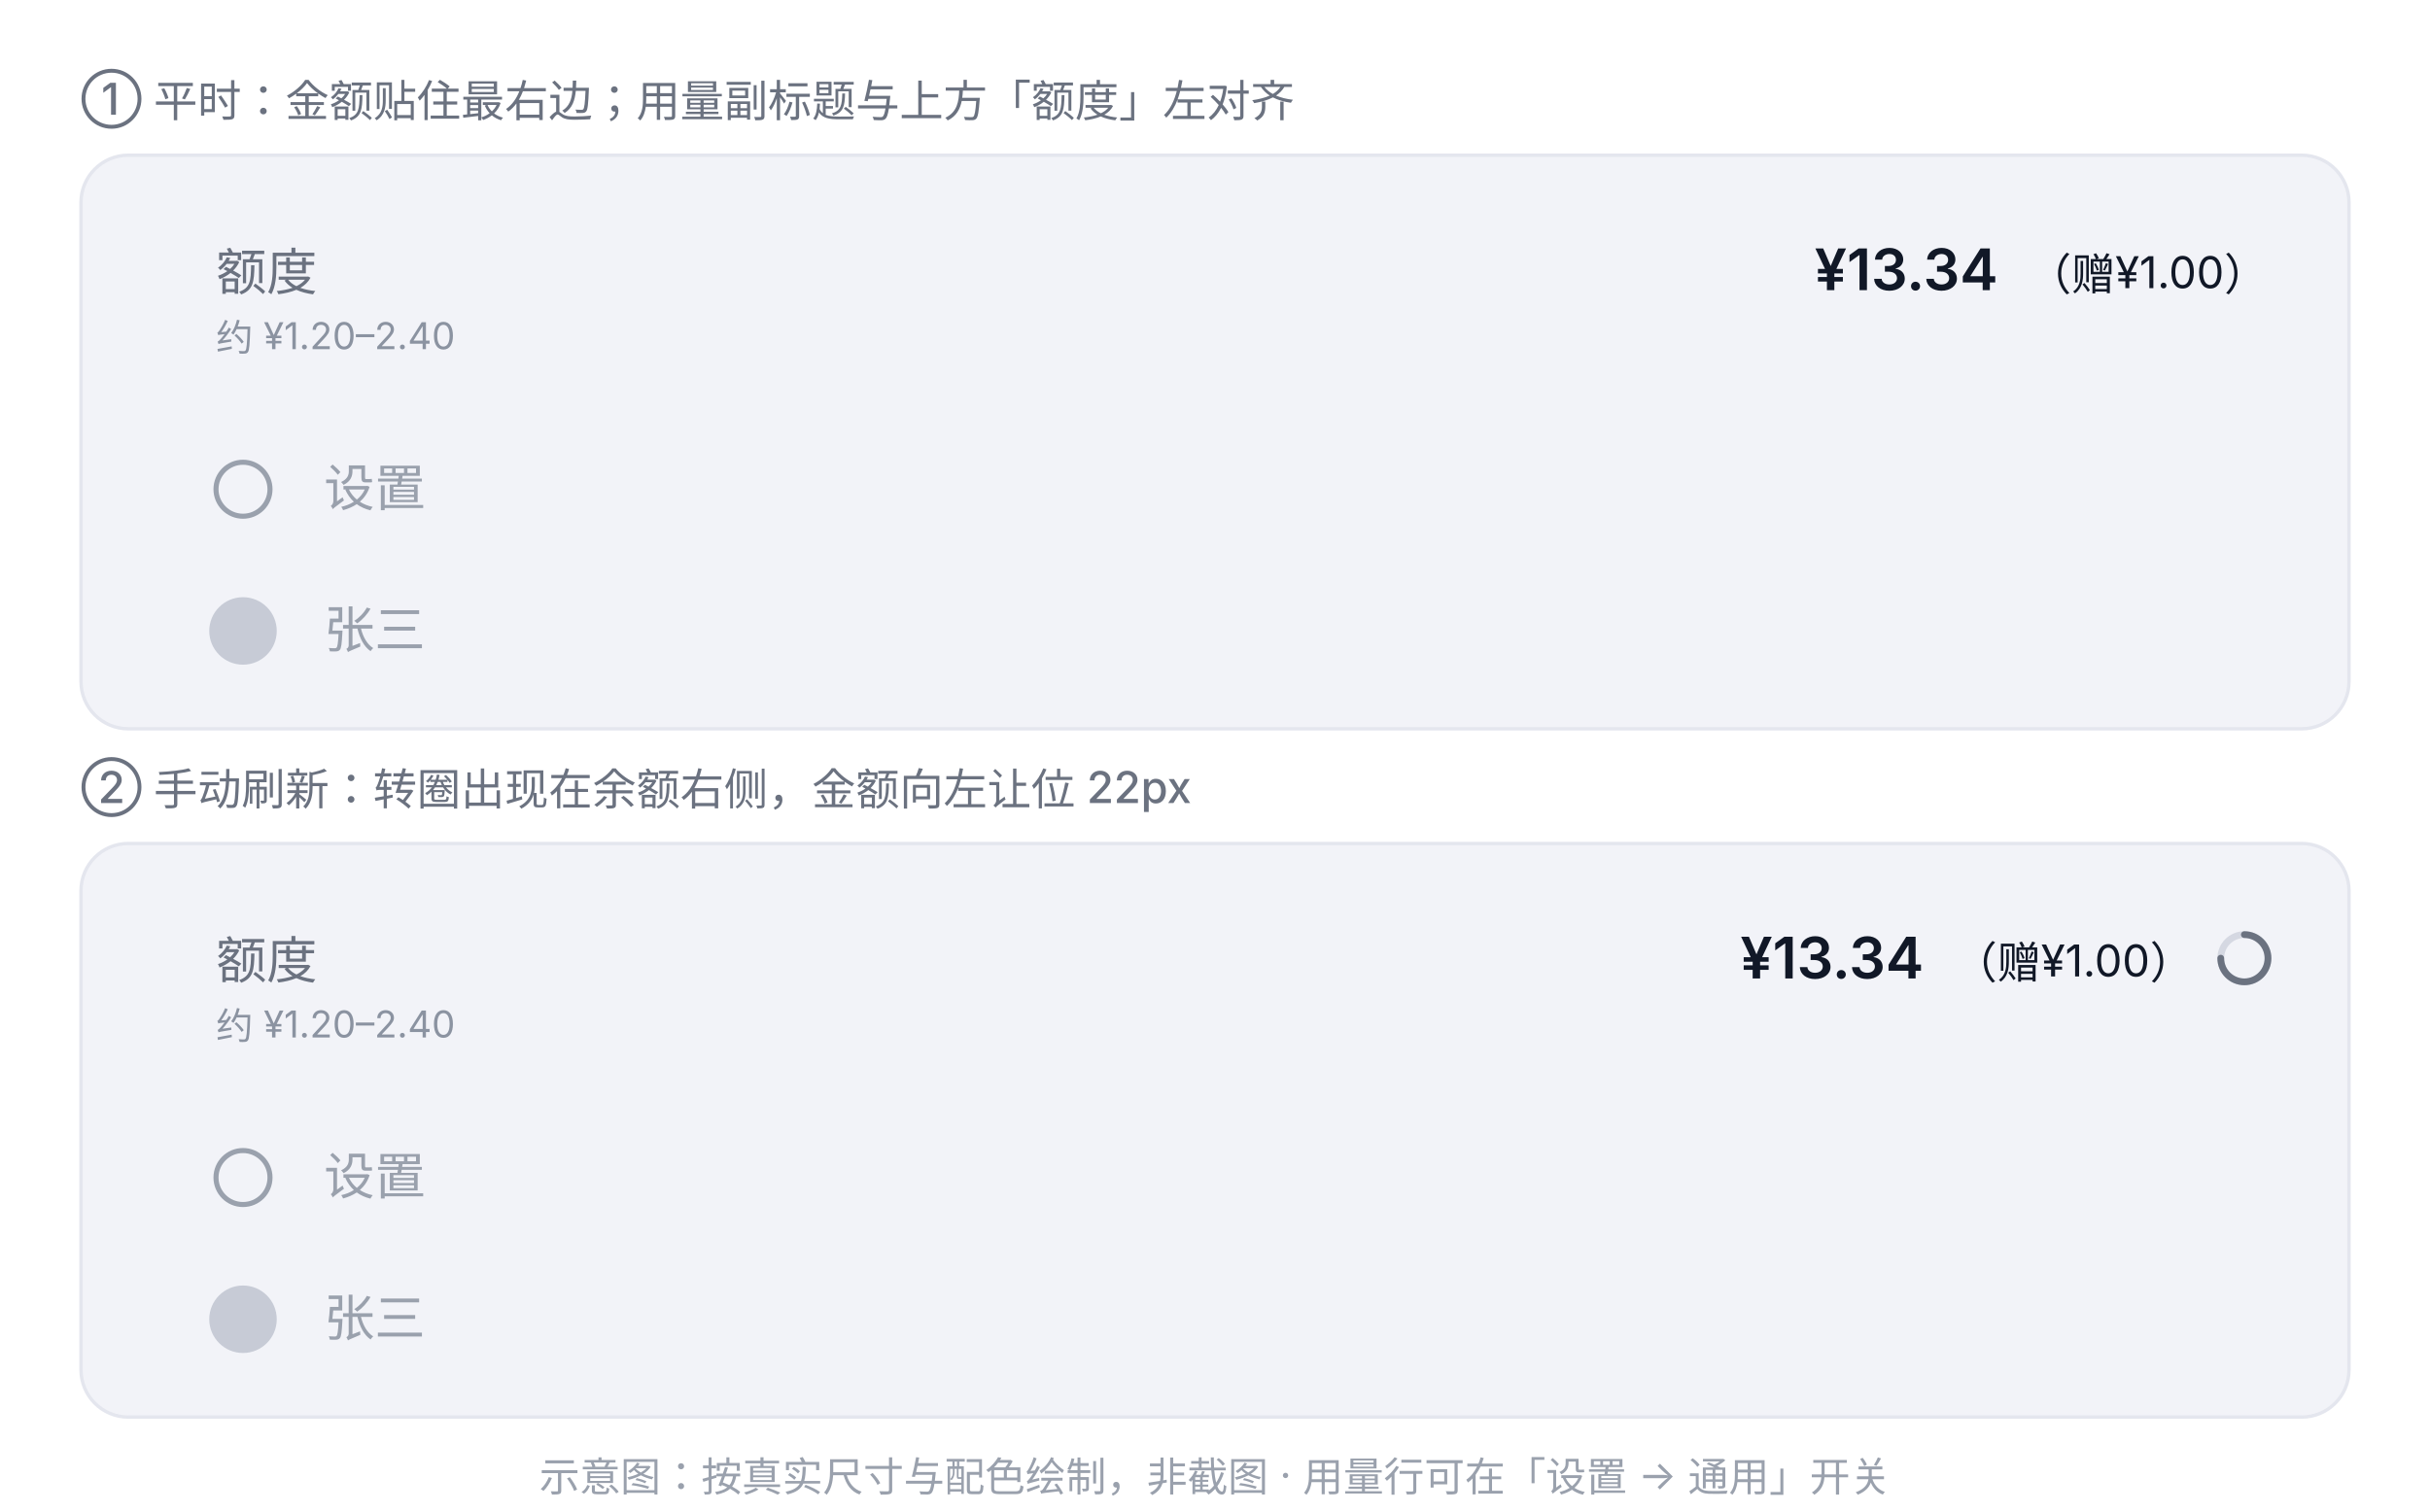
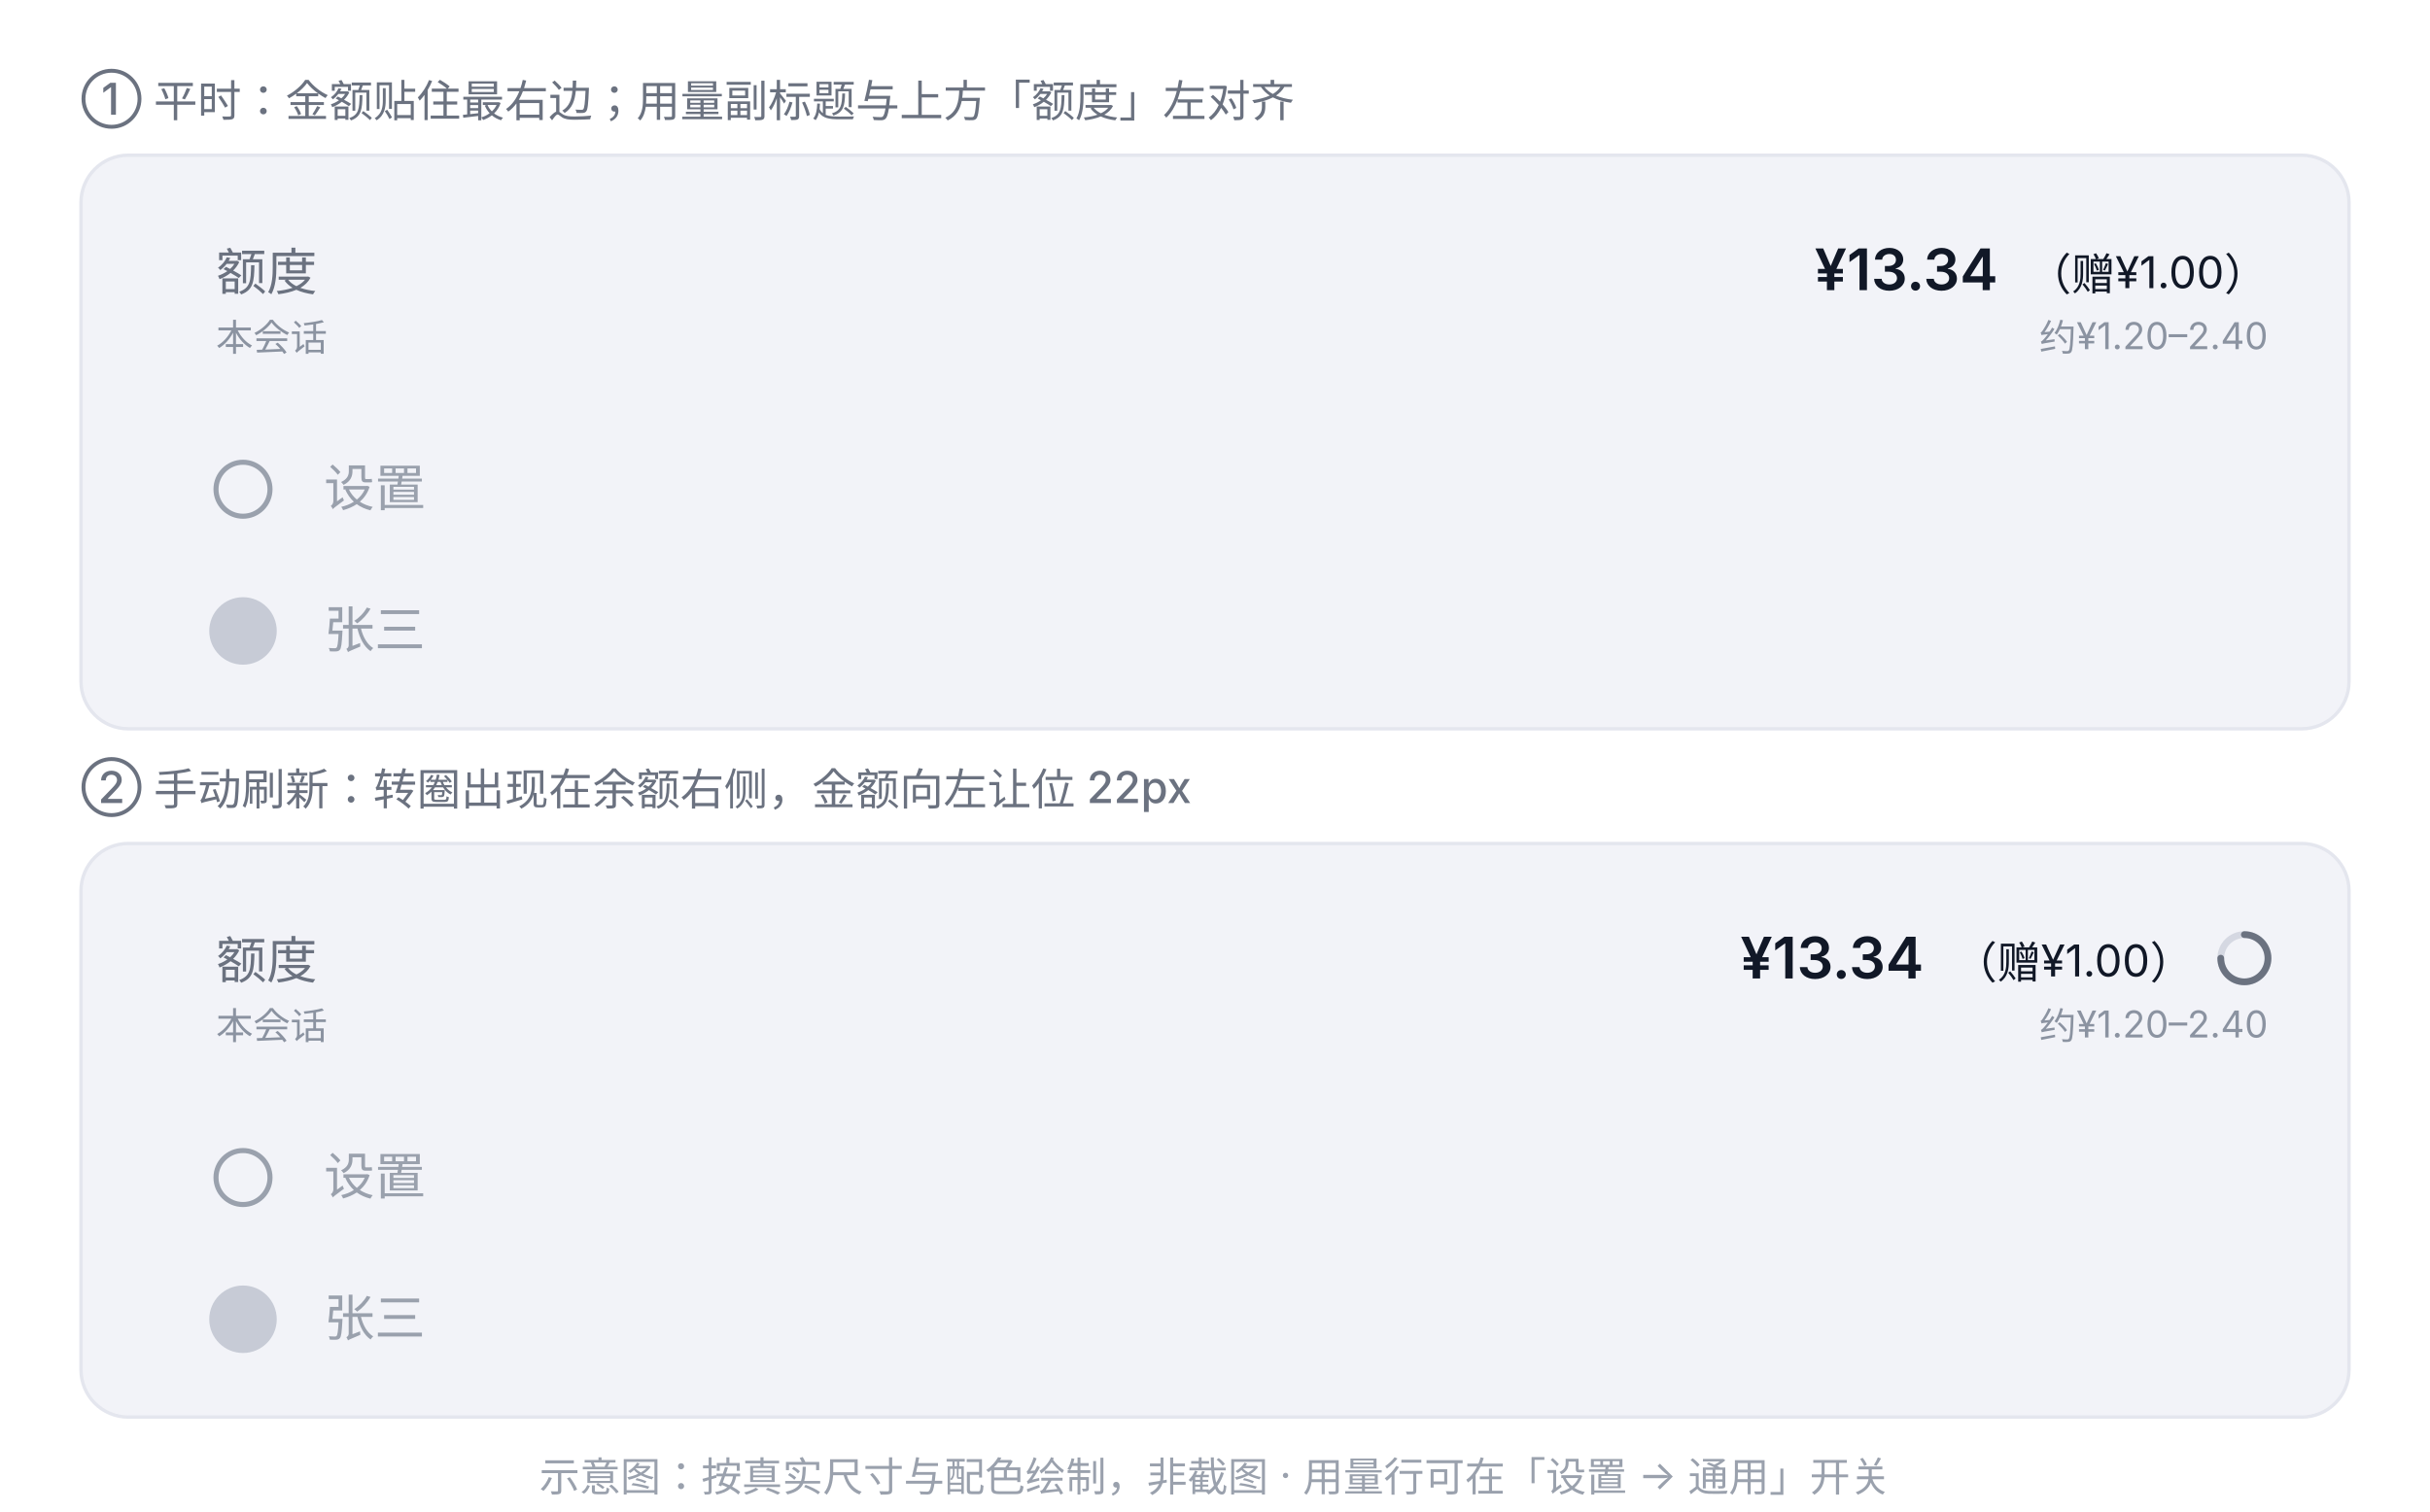
<svg xmlns="http://www.w3.org/2000/svg" width="720" height="448" viewBox="0 0 720 448" role="img" aria-label="dsh-quota-usage 在侧边栏底部的两个状态">
  <style>
    .plate { fill: #f2f3f8; stroke: #e4e6ee; stroke-width: 1; }
    .label { font: 400 15px -apple-system, BlinkMacSystemFont, "Segoe UI", "PingFang SC", "Microsoft YaHei", sans-serif; fill: #6b7280; }
    .value { font: 600 17px -apple-system, BlinkMacSystemFont, "Segoe UI", "PingFang SC", "Microsoft YaHei", sans-serif; fill: #111827; }
    .bonus { font: 400 13px -apple-system, BlinkMacSystemFont, "Segoe UI", "PingFang SC", "Microsoft YaHei", sans-serif; fill: #111827; }
    .sub { font: 400 11px -apple-system, BlinkMacSystemFont, "Segoe UI", "PingFang SC", "Microsoft YaHei", sans-serif; fill: #8b93a1; }
    .muted { font: 400 15px -apple-system, BlinkMacSystemFont, "Segoe UI", "PingFang SC", "Microsoft YaHei", sans-serif; fill: #9aa1ad; }
    .caption { font: 400 12px -apple-system, BlinkMacSystemFont, "Segoe UI", "PingFang SC", "Microsoft YaHei", sans-serif; fill: #9aa1ad; }
    .step { font: 500 13px -apple-system, BlinkMacSystemFont, "Segoe UI", "PingFang SC", "Microsoft YaHei", sans-serif; fill: #6b7280; }
    .icon { fill: none; stroke: #9aa1ad; stroke-width: 1.5; }
    .avatar { fill: #c7cbd6; }
    .track { fill: none; stroke: #d5d8e2; stroke-width: 2; }
    .arc { fill: none; stroke: #6b7280; stroke-width: 2; stroke-linecap: round; }
  </style>
  <text class="step" x="24" y="34">① 平时：金额贴住最右边；用量副标题与上方「额度」左对齐</text>
  <rect class="plate" x="24" y="46" width="672" height="170" rx="14" />
  <text class="label" x="64" y="86">额度</text>
  <text class="value" x="592" y="86" text-anchor="end">¥13.34</text>
  <text class="bonus" x="672" y="86" text-anchor="end">（赠¥1.00）</text>
-   <text class="sub" x="64" y="104">约 ¥1.20–2.40</text>
+   <text class="sub" x="64" y="104">本会话</text>
+   <text class="sub" x="672" y="104" text-anchor="end">约¥1.20–2.40</text>
  <circle class="icon" cx="72" cy="145" r="8" />
  <text class="muted" x="96" y="150">设置</text>
  <circle class="avatar" cx="72" cy="187" r="10" />
  <text class="muted" x="96" y="192">张三</text>
  <text class="step" x="24" y="238">② 手动刷新：转圈出现在余额右侧，金额向左让位 22px</text>
  <rect class="plate" x="24" y="250" width="672" height="170" rx="14" />
  <text class="label" x="64" y="290">额度</text>
  <text class="value" x="570" y="290" text-anchor="end">¥13.34</text>
  <text class="bonus" x="650" y="290" text-anchor="end">（赠¥1.00）</text>
-   <text class="sub" x="64" y="308">约 ¥1.20–2.40</text>
+   <text class="sub" x="64" y="308">本会话</text>
+   <text class="sub" x="672" y="308" text-anchor="end">约¥1.20–2.40</text>
  <circle class="track" cx="665" cy="284" r="7" />
  <circle class="arc" cx="665" cy="284" r="7" stroke-dasharray="32.99 11.00" transform="rotate(-90 665 284)" />
  <circle class="icon" cx="72" cy="349" r="8" />
  <text class="muted" x="96" y="354">设置</text>
  <circle class="avatar" cx="72" cy="391" r="10" />
  <text class="muted" x="96" y="396">张三</text>
  <text class="caption" x="360" y="442" text-anchor="middle">示意图：按真实尺寸与配色绘制，非截图 · 用量行可在「设置 → 通用」开关</text>
</svg>
